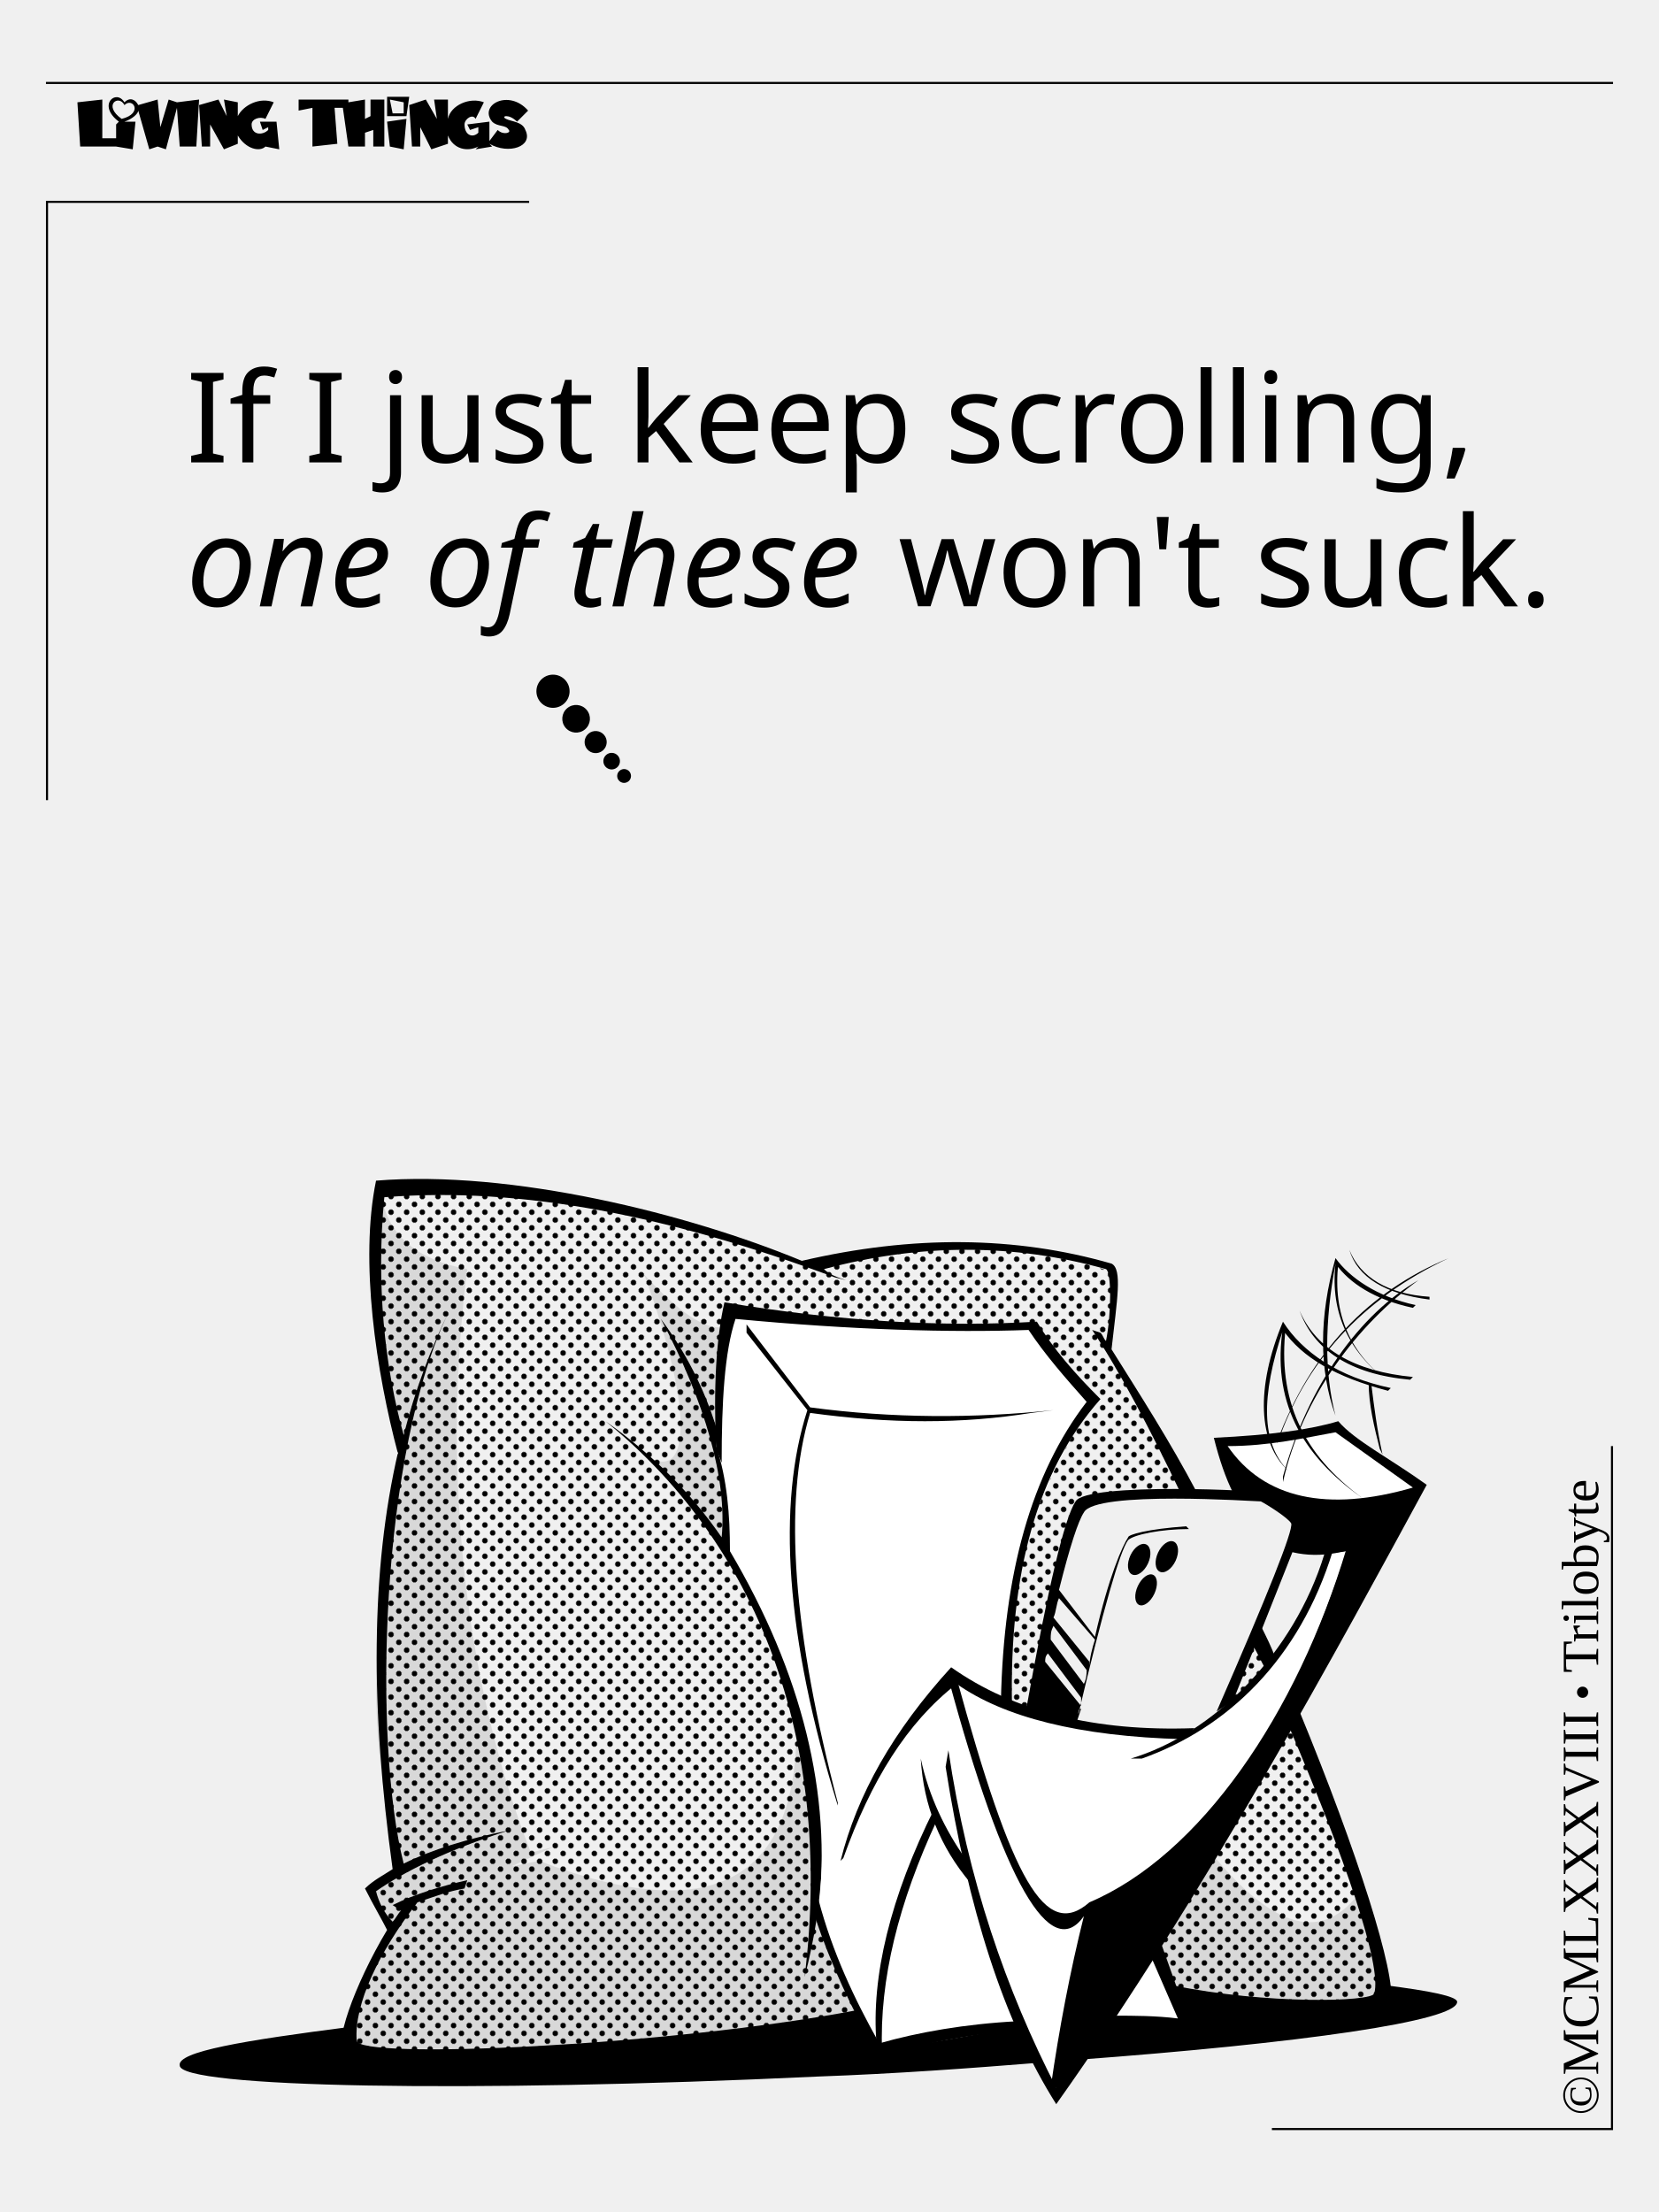
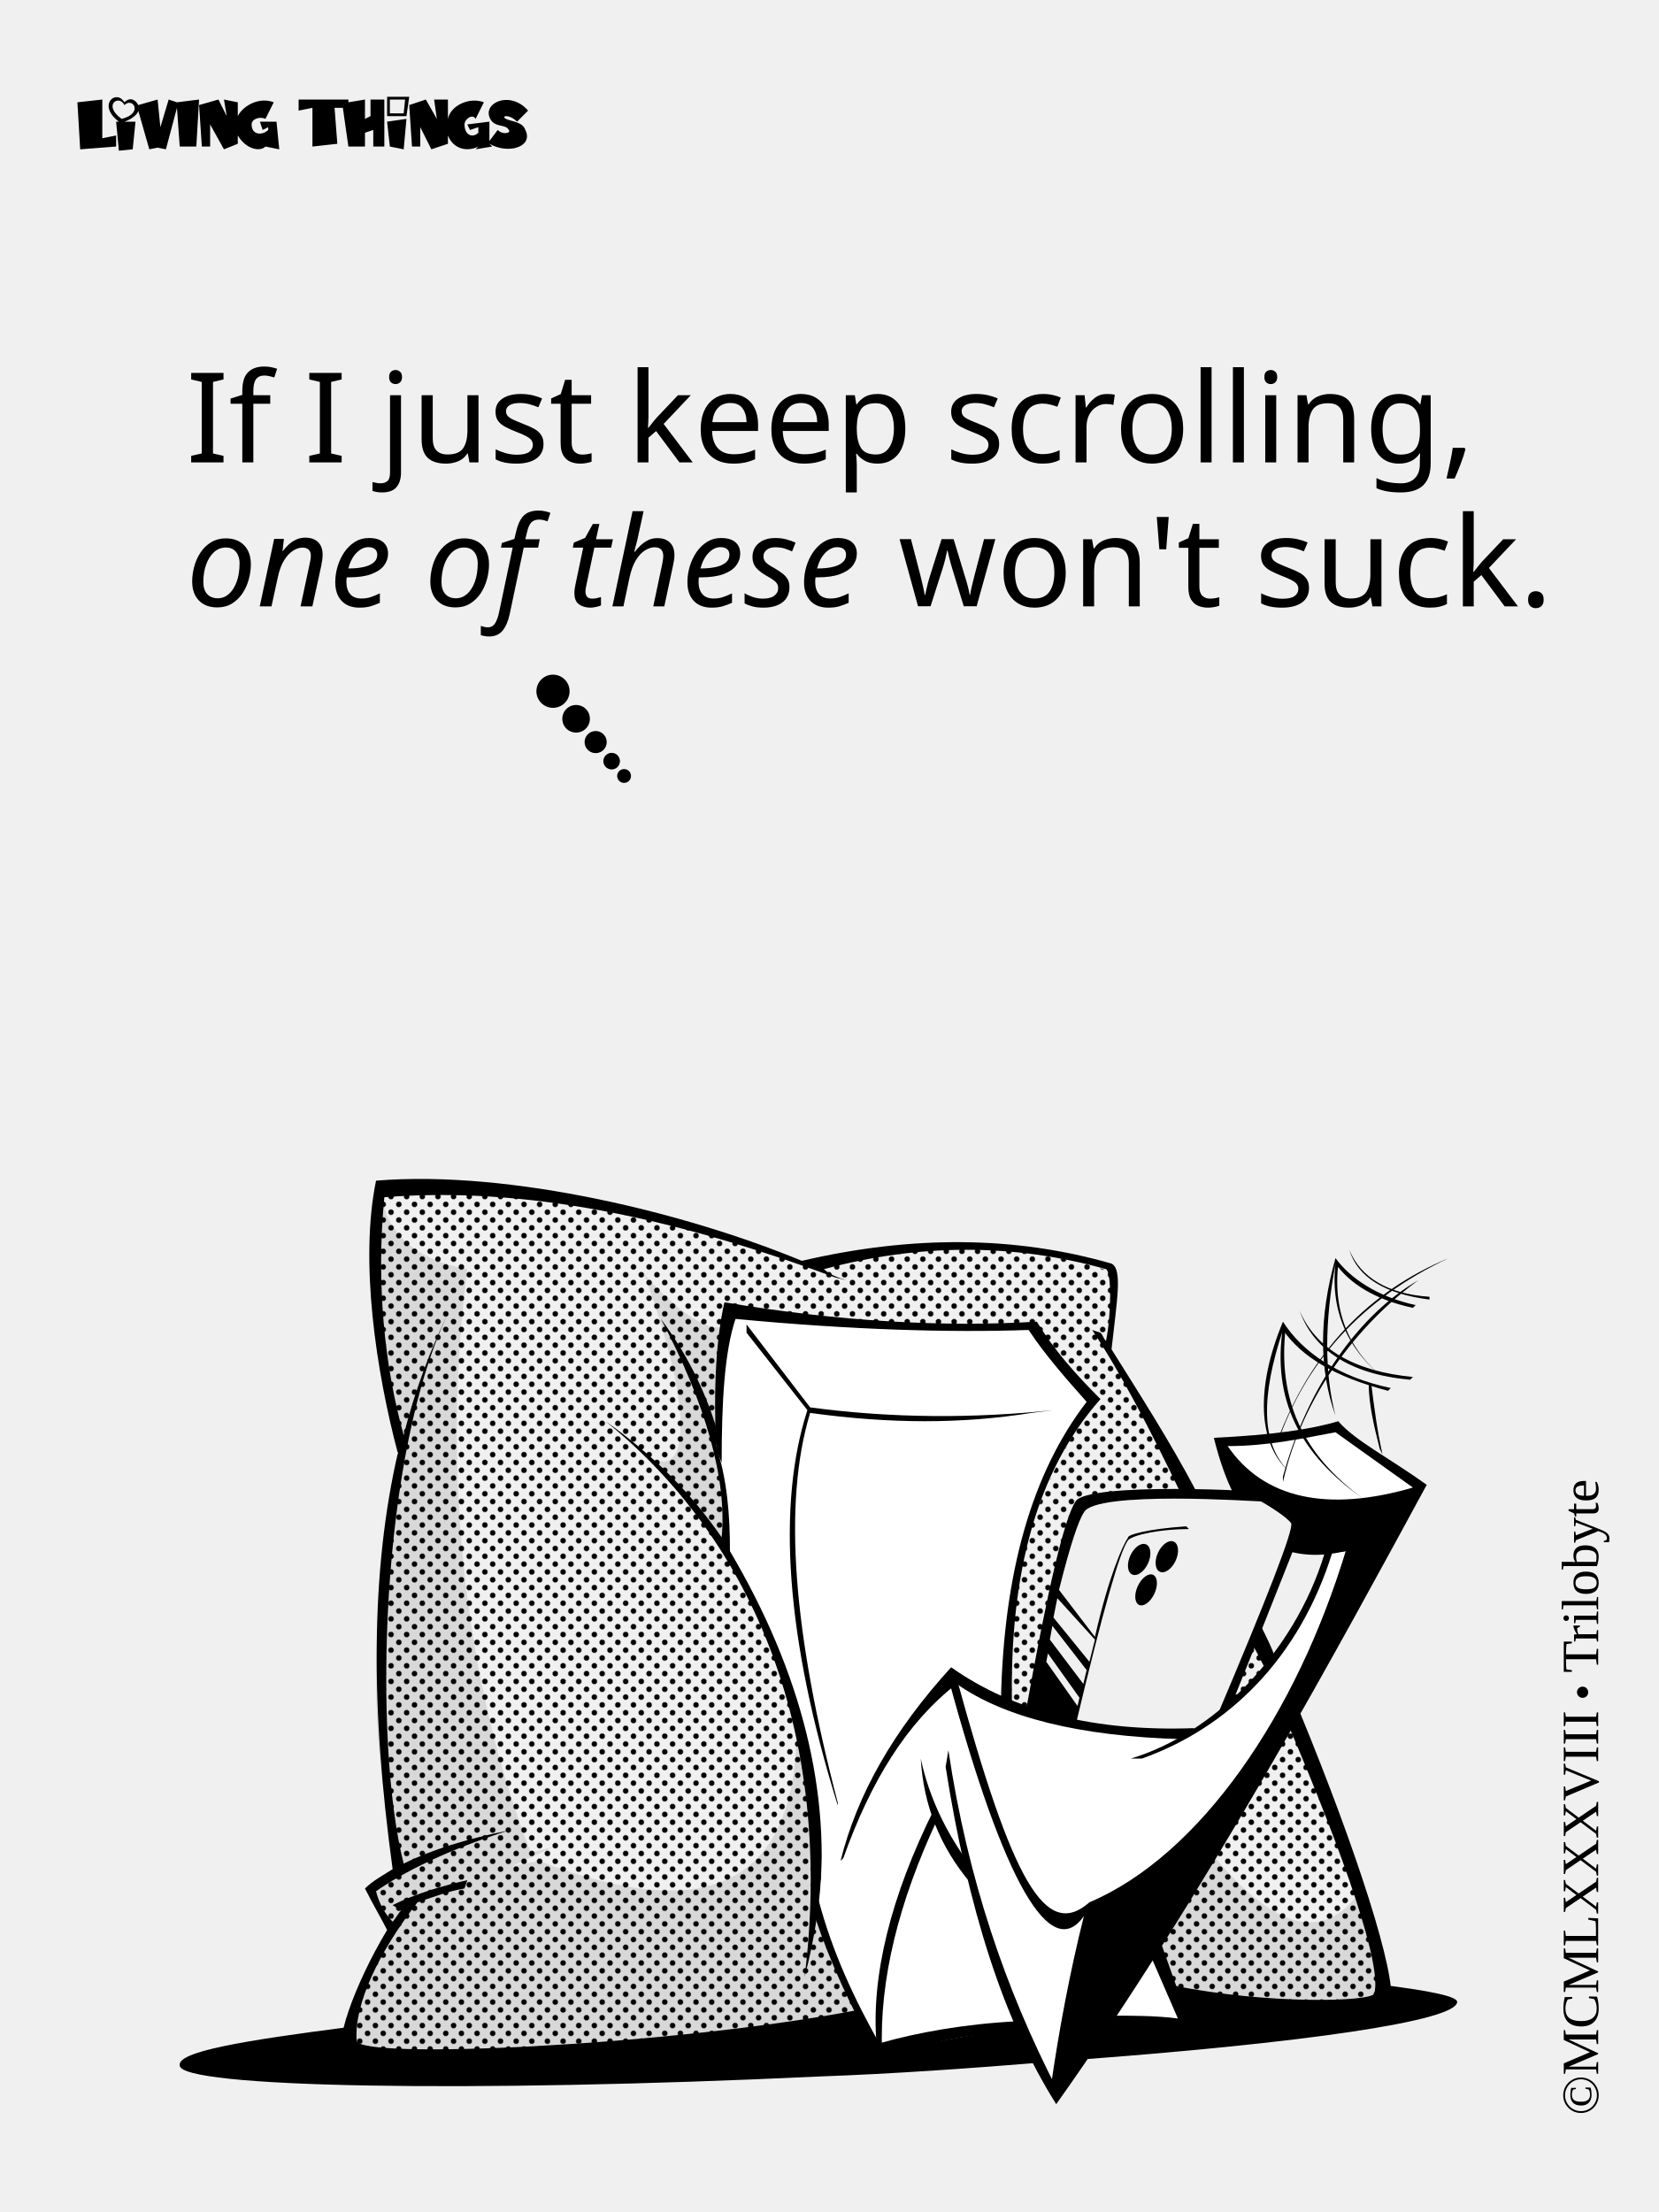
<svg xmlns="http://www.w3.org/2000/svg" style="isolation:isolate" viewBox="0 0 600 800" width="600pt" height="800pt">
  <style type="text/css">
    
  @font-face {
    font-family: 'Comic Neue';
    src: url('neue.ttf') format('truetype');
  }

-   text {
-     font-family: 'Comic Neue', sans-serif;
-     font-weight: bold;
-     font-style: italic;
-     font-size: 20px;
-     fill: #909;
+   :root {
+     --x--outline-color: #909;
+     --x--dot-color: #090;
+     --pinkie-color: hsl(320,100%,90%);
+     --foot-color: hsla(320,100%,40%,0.3);
+     --x--text-color: gold;
+     --x--circle-color: grey;
+     --x--border-color: green;
  }
</style>
  <defs>
    <pattern id="dotz" x="0" y="0" width="4" height="4" patternUnits="userSpaceOnUse" patternTransform="rotate(45)">
-       <circle cx="2" cy="2" r="1" fill="#000" transform="scale(1)" transform-origin="2 2" />
+       <circle cx="2" cy="2" r="1" fill="var(--dot-color,var(--outline-color, #000))" transform="scale(1)" transform-origin="2 2" />
    </pattern>
    <filter id="blur">
      <feGaussianBlur in="SourceGraphic" stdDeviation="1" />
    </filter>
  </defs>
  <defs>
    <g id="ikon" opacity="1">
      <path id="pillowFill" d=" M 137 430 C 133 464 136 496 145 525 C 134 580 134 631 144 677 L 134 684 C 136 689 139 694 142 698 C 131 717 126 731 126 740 C 187 747 251 741 311 729 C 304 714 299 701 295 690 C 298 638 288 595 263 561 C 263 548 262 535 260 520 C 259 503 261 488 265 475 C 305 480 341 481 373 480 L 395 507 C 374 532 363 571 364 615 L 372 618 C 378 591 384 565 390 544 C 395 540 409 540 431 540 L 400 487 Q 403 468 402 460 C 373 450 337 449 294 458 C 244 439 191 429 137 430 L 137 430 Z  M 467 620 C 481 648 493 682 501 723 C 474 727 450 726 427 722 L 419 705 L 467 620 Z  M 455 590 L 459 601 C 456 606 451 611 445 617 L 455 590 Z " fill-rule="evenodd" fill="url(#dotz)" />
-       <path id="shadow" d=" M 376 746 C 351 748 324 750 296 751 C 169 757 65 755 65 747 C 64 742 88 738 127 733 C 126 736 126 738 126 740 C 187 747 251 741 311 729 L 319 741 L 369 732 L 376 746 L 376 746 Z  M 389 745 C 470 739 527 731 527 724 C 527 722 517 720 501 718 C 501 720 501 722 502 724 C 487 726 443 725 425 720 L 429 732 L 397 731 Q 391 741 389 745 Z " fill-rule="evenodd" fill="rgb(0,0,0)" />
-       <path id="shade" d="M 262 480 C 255 481 246 475 233 461 C 252 513 249 537 233 526 C 247 538 258 551 265 565 L 261 521 Z  M 138 433 Q 142 454 169 459 C 160 529 167 606 192 670 L 200 668 L 185 675 L 195 673 Q 291 710 288 619 C 296 638 297 667 296 689 C 299 701 304 714 311 728 C 243 743 181 747 124 740 C 128 722 134 709 141 698 L 134 683 L 145 676 C 133 635 133 584 145 524 C 136 501 134 471 138 433 Z M 418 705 L 426 721 Q 460 730 500 724 Q 500 700 492 684 Q 472 712 438 670 Z " fill-rule="evenodd" fill="rgb(0,0,0)" fill-opacity="0.1" />
-       <path id="pillowOutLine" d="M 265 562 C 296 607 305 662 291 715 C 301 634 277 561 219 514 C 236 526 250 540 261 556 C 263 535 255 507 239 477 C 257 501 266 530 265 562 Z  M 145 691 C 144 692 143 694 142 695 C 139 692 137 688 136 684 C 146 677 162 669 184 662 C 169 665 156 669 146 674 C 135 631 137 525 163 473 C 156 487 150 503 146 519 L 146 519 C 139 494 136 464 139 433 C 189 429 243 440 302 462 L 306 463 C 303 462 300 461 298 459 Q 350 445 400 459 C 402 460 402 475 400 485 C 399 484 399 483 398 482 L 395 481 C 405 496 416 517 427 540 L 433 540 C 423 521 412 504 402 488 C 404 470 406 459 402 457 Q 350 442 290 456 L 290 456 C 249 439 185 423 136 427 L 136 427 C 130 456 136 496 144 526 L 144 525 C 134 568 134 618 142 676 L 142 676 C 139 678 135 680 132 683 C 135 689 138 694 140 698 L 140 698 C 128 718 120 741 125 742 C 173 748 239 745 311 730 L 311 730 L 310 727 C 242 740 129 745 129 738 C 128 725 137 706 151 688 C 157 686 162 684 168 683 L 169 680 C 160 682 150 685 142 689 Z M 461 599 C 460 596 458 592 456 588 L 456 588 L 453 595 C 455 598 456 601 458 604 Z M 470 619 C 491 670 505 714 503 724 C 502 730 453 729 426 723 L 424 718 C 458 725 496 724 497 721 C 500 711 486 671 466 624 Z" fill-rule="evenodd" fill="rgb(0,0,0)" />
+       <path id="shadow" d=" M 376 746 C 351 748 324 750 296 751 C 169 757 65 755 65 747 C 64 742 88 738 127 733 C 126 736 126 738 126 740 C 187 747 251 741 311 729 L 319 741 L 369 732 L 376 746 L 376 746 Z  M 389 745 C 470 739 527 731 527 724 C 527 722 517 720 501 718 C 501 720 501 722 502 724 C 487 726 443 725 425 720 L 429 732 L 397 731 Q 391 741 389 745 Z " fill-rule="evenodd" fill="var(--outline-color,#000)" />
+       <path id="shade" d="M 262 480 C 255 481 246 475 233 461 C 252 513 249 537 233 526 C 247 538 258 551 265 565 L 261 521 Z  M 138 433 Q 142 454 169 459 C 160 529 167 606 192 670 L 200 668 L 185 675 L 195 673 Q 291 710 288 619 C 296 638 297 667 296 689 C 299 701 304 714 311 728 C 243 743 181 747 124 740 C 128 722 134 709 141 698 L 134 683 L 145 676 C 133 635 133 584 145 524 C 136 501 134 471 138 433 Z M 418 705 L 426 721 Q 460 730 500 724 Q 500 700 492 684 Q 472 712 438 670 Z " fill-rule="evenodd" fill="var(--outline-color,#000)" fill-opacity="0.1" />
+       <path id="pillowOutLine" d="M 265 562 C 296 607 305 662 291 715 C 301 634 277 561 219 514 C 236 526 250 540 261 556 C 263 535 255 507 239 477 C 257 501 266 530 265 562 Z  M 145 691 C 144 692 143 694 142 695 C 139 692 137 688 136 684 C 146 677 162 669 184 662 C 169 665 156 669 146 674 C 135 631 137 525 163 473 C 156 487 150 503 146 519 L 146 519 C 139 494 136 464 139 433 C 189 429 243 440 302 462 L 306 463 C 303 462 300 461 298 459 Q 350 445 400 459 C 402 460 402 475 400 485 C 399 484 399 483 398 482 L 395 481 C 405 496 416 517 427 540 L 433 540 C 423 521 412 504 402 488 C 404 470 406 459 402 457 Q 350 442 290 456 L 290 456 C 249 439 185 423 136 427 L 136 427 C 130 456 136 496 144 526 L 144 525 C 134 568 134 618 142 676 L 142 676 C 139 678 135 680 132 683 C 135 689 138 694 140 698 L 140 698 C 128 718 120 741 125 742 C 173 748 239 745 311 730 L 311 730 L 310 727 C 242 740 129 745 129 738 C 128 725 137 706 151 688 C 157 686 162 684 168 683 L 169 680 C 160 682 150 685 142 689 Z M 461 599 C 460 596 458 592 456 588 L 456 588 L 453 595 C 455 598 456 601 458 604 Z M 470 619 C 491 670 505 714 503 724 C 502 730 453 729 426 723 L 424 718 C 458 725 496 724 497 721 C 500 711 486 671 466 624 Z" fill-rule="evenodd" fill="var(--outline-color,#000)" />
      <g id="pinkie">
-         <path id="pinkie-fill" d=" M 264 474 L 259 523 C 263 535 264 548 264 561 C 290 605 301 649 296 691 C 304 714 311 730 318 742 L 369 733 L 382 757 Q 388 748 402 730 L 429 731 L 417 706 C 459 637 491 581 513 538 L 483 516 L 441 522 L 447 541 L 458 542 L 468 550 L 466 560 L 481 561 C 472 592 455 613 430 627 C 406 627 384 623 364 616 C 360 583 371 546 395 507 L 374 480 C 338 481 301 479 264 474 Z " fill="#fff" />
-         <path opacity="1" id="footBottom" d=" M 447 540 C 445 536 443 531 442 526 L 444 523 C 457 542 480 547 511 538 L 514 538 C 485 591 436 680 382 758 L 394 690 C 434 672 465 629 487 561 C 480 562 473 562 467 560 L 470 549 L 459 541 L 447 540 Z " fill-rule="evenodd" fill="rgb(0,0,0)" />
-         <path d=" M 259 524 C 258 502 259 484 262 471 C 304 478 341 480 375 478 C 381 488 389 497 398 506 C 375 532 365 569 366 617 L 362 615 C 363 569 373 533 393 507 C 385 498 378 490 372 481 C 344 482 308 481 266 477 C 262 489 261 507 261 529 L 259 524 Z " fill="rgb(0,0,0)" />
-         <path d=" M 270 479 L 293 509 C 323 513 352 513 381 510 L 373 511 C 348 515 322 515 293 511 C 283 544 287 591 303 652 L 303 653 C 284 592 281 544 292 510 L 270 482 L 270 479 Z " fill="rgb(0,0,0)" />
-         <path d=" M 446 540 Q 442 532 439 520 C 460 519 474 517 484 514 C 490 521 502 527 516 537 C 485 594 436 685 382 761 C 363 731 350 690 342 639 L 343 633 C 350 680 364 720 382 755 C 422 702 483 590 511 538 L 483 518 C 472 520 459 523 444 523 Q 446 533 449 541 L 446 540 Z  M 466 561 Q 480 565 498 557 Q 480 563 467 558 L 466 561 Z " fill-rule="evenodd" fill="rgb(0,0,0)" />
-         <path d=" M 349 672 L 351 681 C 340 668 334 653 333 636 C 336 650 342 662 349 672 Z " fill="rgb(0,0,0)" />
-         <path d=" M 369 734 C 350 736 333 739 318 744 C 308 727 300 709 295 694 L 295 694 L 296 687 C 301 706 309 723 318 739 C 332 735 349 732 368 731 L 369 734 Z  M 400 733 C 410 733 420 733 431 734 L 420 703 L 416 707 L 426 730 C 418 729 410 729 403 729 L 400 733 Z " fill-rule="evenodd" fill="rgb(0,0,0)" />
-         <path d=" M 338 654 L 339 658 C 325 688 318 716 319 742 L 317 739 C 315 715 322 686 338 654 Z " fill="rgb(0,0,0)" />
-         <path d=" M 489 560 C 484 585 442 676 396 692 C 391 712 387 733 384 755 L 380 755 C 383 734 387 713 392 693 C 380 710 363 681 343 607 L 346 607 C 366 680 378 702 394 688 C 434 671 469 620 487 560 L 489 560 L 489 560 Z " fill="rgb(0,0,0)" />
-         <path d=" M 482 561 L 479 562 C 468 598 439 627 409 636 L 413 636 C 444 625 470 600 482 561 Z " fill="rgb(0,0,0)" />
-         <path d=" M 432 625 Q 378 627 344 603 C 323 626 310 649 304 673 L 305 672 C 315 644 328 623 346 609 C 363 621 390 628 428 629 L 432 625 L 432 625 Z " fill="rgb(0,0,0)" />
+         <path id="pinkie-fill" d=" M 264 474 L 259 523 C 263 535 264 548 264 561 C 290 605 301 649 296 691 C 304 714 311 730 318 742 L 369 733 L 382 757 Q 388 748 402 730 L 429 731 L 417 706 C 459 637 491 581 513 538 L 483 516 L 441 522 L 447 541 L 458 542 L 468 550 L 466 560 L 481 561 C 472 592 455 613 430 627 C 406 627 384 623 364 616 C 360 583 371 546 395 507 L 374 480 C 338 481 301 479 264 474 Z " fill="var(--pinkie-color, #fff)" />
+         <path opacity="1" id="footBottom" d=" M 447 540 C 445 536 443 531 442 526 L 444 523 C 457 542 480 547 511 538 L 514 538 C 485 591 436 680 382 758 L 394 690 C 434 672 465 629 487 561 C 480 562 473 562 467 560 L 470 549 L 459 541 L 447 540 Z " fill-rule="evenodd" fill="var(--foot-color,var(--outline-color,#000))" />
+         <path d=" M 259 524 C 258 502 259 484 262 471 C 304 478 341 480 375 478 C 381 488 389 497 398 506 C 375 532 365 569 366 617 L 362 615 C 363 569 373 533 393 507 C 385 498 378 490 372 481 C 344 482 308 481 266 477 C 262 489 261 507 261 529 L 259 524 Z " fill="var(--outline-color,#000)" />
+         <path d=" M 270 479 L 293 509 C 323 513 352 513 381 510 L 373 511 C 348 515 322 515 293 511 C 283 544 287 591 303 652 L 303 653 C 284 592 281 544 292 510 L 270 482 L 270 479 Z " fill="var(--outline-color,#000)" />
+         <path d=" M 446 540 Q 442 532 439 520 C 460 519 474 517 484 514 C 490 521 502 527 516 537 C 485 594 436 685 382 761 C 363 731 350 690 342 639 L 343 633 C 350 680 364 720 382 755 C 422 702 483 590 511 538 L 483 518 C 472 520 459 523 444 523 Q 446 533 449 541 L 446 540 Z  M 466 561 Q 480 565 498 557 Q 480 563 467 558 L 466 561 Z " fill-rule="evenodd" fill="var(--outline-color,#000)" />
+         <path d=" M 349 672 L 351 681 C 340 668 334 653 333 636 C 336 650 342 662 349 672 Z " fill="var(--outline-color,#000)" />
+         <path d=" M 369 734 C 350 736 333 739 318 744 C 308 727 300 709 295 694 L 295 694 L 296 687 C 301 706 309 723 318 739 C 332 735 349 732 368 731 L 369 734 Z  M 400 733 C 410 733 420 733 431 734 L 420 703 L 416 707 L 426 730 C 418 729 410 729 403 729 L 400 733 Z " fill-rule="evenodd" fill="var(--outline-color,#000)" />
+         <path d=" M 338 654 L 339 658 C 325 688 318 716 319 742 L 317 739 C 315 715 322 686 338 654 Z " fill="var(--outline-color,#000)" />
+         <path d=" M 489 560 C 484 585 442 676 396 692 C 391 712 387 733 384 755 L 380 755 C 383 734 387 713 392 693 C 380 710 363 681 343 607 L 346 607 C 366 680 378 702 394 688 C 434 671 469 620 487 560 L 489 560 L 489 560 Z " fill="var(--outline-color,#000)" />
+         <path d=" M 482 561 L 479 562 C 468 598 439 627 409 636 L 413 636 C 444 625 470 600 482 561 Z " fill="var(--outline-color,#000)" />
+         <path d=" M 432 625 Q 378 627 344 603 C 323 626 310 649 304 673 L 305 672 C 315 644 328 623 346 609 C 363 621 390 628 428 629 L 432 625 L 432 625 Z " fill="var(--outline-color,#000)" />
      </g>
-       <g id="cellfone" fill="rgb(0,0,0)">
-         <path id="cellfone" d="M 396 593 L 383 578 C 382 580 382 583 381 585 L 394 601 L 394 603 C 394 600 395 596 396 593 Z M 393 604 L 381 588 C 380 590 380 591 380 593 L 392 609 C 393 607 393 605 393 604 Z M 391 614 L 379 598 C 378 599 378 600 378 601 L 391 617 C 391 616 391 615 391 614 Z M 396 592 L 383 575 C 387 559 390 550 392 547 C 396 539 454 543 456 543 C 458 544 466 549 467 551 Q 468 555 440 619 L 446 615 C 463 573 471 552 472 550 C 472 546 460 540 459 540 C 457 539 393 536 389 543 C 385 549 379 574 371 619 L 375 620 C 375 620 375 620 375 620 L 389 624 L 391 618 C 390 618 390 619 390 620 C 399 582 405 561 408 557 C 410 555 420 553 430 553 L 430 553 L 429 552 C 415 553 408 555 408 556 C 406 559 401 570 396 592 Z" fill-rule="evenodd" fill="rgb(0,0,0)" />
+       <g id="cellfone" fill="var(--outline-color,#000)">
+         <path id="cellfone" d="M 396 593 L 382.4 578 L 381 585 L 394 601 Z  M 393 604 L 380.6 588 L 379.7 593 L 391.8 609 Z  M 390.4 614 L 379 598 L 378.4 601 L 389.7 617 Z  M 396 592 L 383 575 C 387 559 390 550 392 547 C 396 539 454 543 456 543 C 458 544 466 549 467 551 Q 468 555 440 621 L 446 615 C 463 573 471 552 472 550 C 472 546 460 540 459 540 C 457 539 393 536 389 543 C 385 549 379 574 371 619 L 375 620 C 375 620 375 620 375 620 L 389 624 C 399 582 405 561 408 557 C 410 555 420 553 430 553 L 430 553 L 429 552 C 415 553 408 555 408 556 C 406 559 401 570 396 592 Z         " fill-rule="evenodd" fill="var(--outline-color,#000)" />
        <ellipse cx="412" cy="564" rx="3.5" ry="6" transform="rotate(25,412,564)" />
        <ellipse cx="422" cy="563" rx="3.5" ry="6" transform="rotate(25,422,563)" />
        <ellipse cx="414.5" cy="575" rx="3.3" ry="6" transform="rotate(25,414.5,575)" />
      </g>
-       <path id="motionLines" d="M 500 526 C 498 517 497 509 496 501 L 495 500 C 495 508 497 516 499 524 L 500 526 Z  M 466 532 C 456 522 456 505 464 481 C 471 491 483 498 502 503 L 503 502 C 484 498 471 489 464 478 C 454 502 455 522 466 532 Z  M 493 542 C 471 526 462 506 465 480 L 464 480 C 460 506 470 526 493 542 Z  M 524 455 C 495 467 474 489 462 521 L 462 522 C 472 493 492 470 524 455 Z  M 513 463 C 492 475 473 501 464 534 L 464 536 C 471 505 491 479 513 463 Z  M 470 474 C 475 488 488 497 510 499 L 511 498 C 490 496 476 488 470 474 Z  M 483 512 Q 477 489 483 457 C 488 464 497 470 511 473 L 512 472 C 498 469 488 462 483 455 Q 474 487 483 512 Z  M 504 501 C 488 490 482 475 484 457 L 483 457 C 481 475 488 490 504 501 Z  M 488 452 C 491 462 501 468 517 470 L 517 469 C 502 468 492 462 488 452 Z" fill="rgb(0,0,0)" />
-       <g id="thoughtCircles" transform="translate(200 250) rotate(320)" fill="rgb(0,0,0)">
+       <path id="motionLines" d="M 500 526 C 498 517 497 509 496 501 L 495 500 C 495 508 497 516 499 524 L 500 526 Z  M 466 532 C 456 522 456 505 464 481 C 471 491 483 498 502 503 L 503 502 C 484 498 471 489 464 478 C 454 502 455 522 466 532 Z  M 493 542 C 471 526 462 506 465 480 L 464 480 C 460 506 470 526 493 542 Z  M 524 455 C 495 467 474 489 462 521 L 462 522 C 472 493 492 470 524 455 Z  M 513 463 C 492 475 473 501 464 534 L 464 536 C 471 505 491 479 513 463 Z  M 470 474 C 475 488 488 497 510 499 L 511 498 C 490 496 476 488 470 474 Z  M 483 512 Q 477 489 483 457 C 488 464 497 470 511 473 L 512 472 C 498 469 488 462 483 455 Q 474 487 483 512 Z  M 504 501 C 488 490 482 475 484 457 L 483 457 C 481 475 488 490 504 501 Z  M 488 452 C 491 462 501 468 517 470 L 517 469 C 502 468 492 462 488 452 Z" fill="var(--outline-color,#000)" />
+       <g id="thoughtCircles" transform="translate(200 250) rotate(320)" fill="var(--circle-color,var(--outline-color,#000))">
        <circle cx="0" cy="40" r="2.5" />
        <circle cx="0" cy="33" r="3" />
        <circle cx="0" cy="24" r="4" />
        <circle cx="0" cy="13" r="5" />
        <circle cx="0" cy="0" r="6" />
      </g>
-       <g id="dialog">
-         <text transform="matrix(1.373,0,0,1.373,67.339,167.223)" style="font-family:'Comic Neue';font-weight:400;font-size:33px;font-style:normal;fill:#000000;stroke:none;">If I just keep scrolling,</text>
-         <text transform="matrix(1.373,0,0,1.373,67.339,219.315)" style="font-family:'Comic Neue';font-weight:400;font-size:33px;font-style:italic;fill:#000000;stroke:none;">one of these </text>
-         <text transform="matrix(1.373,0,0,1.373,324.852,219.315)" style="font-family:'Comic Neue';font-weight:400;font-size:33px;font-style:normal;fill:#000000;stroke:none;">won't suck.</text>
+       <g id="dialog" fill="var(--text-color,var(--outline-color,#000))">
+         <text transform="matrix(1.373,0,0,1.373,67.339,167.223)" style="font-family:'Comic Neue';font-weight:400;font-size:33px;font-style:normal;stroke:none;">If I just keep scrolling,</text>
+         <text transform="matrix(1.373,0,0,1.373,67.339,219.315)" style="font-family:'Comic Neue';font-weight:400;font-size:33px;font-style:italic;stroke:none;">one of these </text>
+         <text transform="matrix(1.373,0,0,1.373,324.852,219.315)" style="font-family:'Comic Neue';font-weight:400;font-size:33px;font-style:normal;stroke:none;">won't suck.</text>
      </g>
-       <g id="copyright" transform="translate(578 765) rotate(270)">
-         <text style="font-family:'Times New Roman';font-weight:400;font-size:19px;font-style:normal;fill:#000000;stroke:none;">©MCMLXXXVIII</text>
-         <text transform="translate(150 0)" style="font-family:'Times New Roman';font-weight:400;font-size:17px;font-style:normal;fill:#000000;stroke:none;">•</text>
-         <text transform="translate(160 0)" style="font-family:'Times New Roman';font-weight:400;font-size:19px;font-style:normal;fill:#000000;stroke:none;">Trilobyte</text>
+       <g id="copyright" transform="translate(578 765) rotate(270)" fill="var(--text-color,var(--outline-color,#000))">
+         <text style="font-family:'Times New Roman';font-weight:400;font-size:19px;font-style:normal;stroke:none;">©MCMLXXXVIII</text>
+         <text transform="translate(150 0)" style="font-family:'Times New Roman';font-weight:400;font-size:17px;font-style:normal;stroke:none;">•</text>
+         <text transform="translate(160 0)" style="font-family:'Times New Roman';font-weight:400;font-size:19px;font-style:normal;stroke:none;">Trilobyte</text>
      </g>
      <g id="border">
-         <path d=" M 583 523 L 583 770 L 460 770" fill="none" vector-effect="non-scaling-stroke" stroke-width="1" stroke="rgb(0,0,0)" stroke-linejoin="miter" stroke-linecap="butt" stroke-miterlimit="3" />
-         <path d=" M 17 289 L 17 73 L 191 73" fill="none" vector-effect="non-scaling-stroke" stroke-width="1" stroke="rgb(0,0,0)" stroke-linejoin="miter" stroke-linecap="square" stroke-miterlimit="3" />
-         <line x1="17" y1="30" x2="583" y2="30" vector-effect="non-scaling-stroke" stroke-width="1" stroke="rgb(0,0,0)" stroke-linejoin="miter" stroke-linecap="square" stroke-miterlimit="3" />
-         <path id="LivingThingsTitle" d=" M 177 51 L 177 44 L 169 45 L 169 45 L 170 47 L 173 46 L 173 48 L 173 48 L 173 48 L 173 48 L 173 48 L 173 48 L 173 48 C 171 50 168 49 168 45 C 168 43 171 41 172 43 L 175 37 C 170 35 163 38 162 43 L 162 36 L 157 36 L 158 43 L 154 36 L 148 38 L 148 38 L 148 38 L 148 38 L 149 53 L 152 53 L 152 46 L 152 46 L 156 54 L 162 52 L 162 52 L 162 52 L 162 52 L 162 52 L 162 52 L 162 52 L 162 52 L 162 52 L 162 52 L 162 52 L 162 52 L 162 52 L 162 48 C 162 48 162 48 162 49 C 164 54 169 55 173 53 L 172 54 L 178 53 L 177 52 C 184 56 193 53 190 47 C 189 44 185 44 183 43 C 181 42 184 41 187 44 L 191 40 C 184 32 173 38 178 44 C 180 46 183 45 184 47 C 185 48 182 49 180 47 L 177 51 Z  M 134 42 L 132 43 L 132 36 L 126 37 L 126 37 L 126 37 L 126 36 L 108 36 L 108 40 L 113 39 L 113 53 L 122 52 L 121 39 L 124 39 L 126 53 L 132 53 L 132 48 L 132 48 L 132 48 L 132 48 L 132 48 L 135 47 L 135 53 L 139 53 L 139 36 L 134 36 L 134 42 L 134 42 Z  M 86 52 L 81 54 L 76 45 L 76 45 L 76 53 L 73 53 L 72 38 L 72 38 L 72 38 L 72 38 L 79 36 L 82 42 L 81 36 L 86 37 L 86 42 C 88 38 94 35 99 37 L 96 43 C 94 42 91 43 91 45 C 91 49 95 49 97 47 L 97 47 L 97 47 L 97 47 L 97 47 L 97 47 L 97 46 L 95 47 L 94 44 L 94 44 L 100 44 L 101 54 L 96 53 L 96 53 C 94 55 89 54 86 49 L 86 52 L 86 52 L 86 52 L 86 52 L 86 52 L 86 52 L 86 52 L 86 52 L 86 52 L 86 52 L 86 52 L 86 52 L 86 52 L 86 52 Z  M 45 38 C 48 35 52 41 44 43 C 37 38 43 34 45 38 L 45 38 L 45 38 L 45 38 L 45 38 L 45 38 L 45 38 L 45 38 L 45 38 L 45 38 L 45 38 L 45 38 L 45 38 L 45 38 L 45 38 L 45 38 L 45 38 L 45 38 L 45 38 L 45 38 L 45 38 L 45 38 L 45 38 Z  M 28 37 L 37 36 L 37 50 L 42 50 L 42 53 L 29 53 L 28 37 L 28 37 L 28 37 L 28 37 L 28 37 L 28 37 L 28 37 L 28 37 L 28 37 L 28 37 Z  M 140 44 L 147 43 L 146 54 L 141 53 L 140 44 L 140 44 L 140 44 L 140 44 Z  M 142 41 L 141 36 L 146 37 L 146 41 L 142 41 L 142 41 L 142 41 L 142 41 Z  M 43 44 C 35 38 42 32 45 37 L 45 37 C 47 35 49 36 50 38 L 50 38 L 57 36 L 58 46 L 61 36 L 64 37 L 64 37 L 64 37 L 64 37 L 64 37 L 72 36 L 71 53 L 65 53 L 64 39 L 60 54 L 57 53 L 57 53 L 57 53 L 57 53 L 57 53 L 57 53 L 57 53 L 57 53 L 57 53 L 57 53 L 57 53 L 57 53 L 57 53 L 57 53 L 54 54 L 50 40 C 50 41 48 43 45 44 L 49 44 L 48 54 L 42 53 L 42 45 L 43 44 L 43 44 L 43 44 L 43 44 L 43 44 Z  M 140 42 L 140 35 L 148 35 L 147 42 L 140 42 L 140 42 L 140 42 L 140 42 Z " fill-rule="evenodd" fill="rgb(0,0,0)" />
+         <path d=" M 583 523 L 583 770 L 460 770" fill="none" vector-effect="non-scaling-stroke" stroke-width="1" stroke="var(--border-color,var(--outline-color,#000))" stroke-linejoin="miter" stroke-linecap="butt" stroke-miterlimit="3" />
+         <path d=" M 17 289 L 17 73 L 191 73" fill="none" vector-effect="non-scaling-stroke" stroke-width="1" stroke="var(--border-color,var(--outline-color,#000))" stroke-linejoin="miter" stroke-linecap="square" stroke-miterlimit="3" />
+         <line x1="17" y1="30" x2="583" y2="30" vector-effect="non-scaling-stroke" stroke-width="1" stroke="var(--border-color,var(--outline-color,#000))" stroke-linejoin="miter" stroke-linecap="square" stroke-miterlimit="3" />
+         <path id="LivingThingsTitle" d="M 177 51 L 177 44 L 169 45 L 169 45 L 170 47 L 173 46 L 173 48 L 173 48   C 171 50 168 49 168 45 C 168 43 171 41 172 43 L 175 37 C 170 35 163 38 162 43 L 162 36 L 157 36 L 158 43 L 154 36   L 148 38 L 149 53 L 152 53 L 152 46 L 152 46 L 156 54 L 162 52 L 162 48 C 162 48 162 48 162 49 C 164 54 169 55 173 53 L 172 54 L 178 53 L 177 52 C 184 56 193 53 190 47 C 189 44 185 44 183 43 C 181 42 184 41 187 44 L 191 40 C 184 32 173 38 178 44 C 180 46 183 45 184 47 C 185 48 182 49 180 47 L 177 51 Z  M 134 42 L 132 43 L 132 36 L 126 37 L 126 37 L 126 37 L 126 36 L 108 36 L 108 40 L 113 39 L 113 53 L 122 52 L 121 39 L 124 39 L 126 53 L 132 53 L 132 48 L 132 48 L 132 48 L 132 48 L 132 48 L 135 47 L 135 53 L 139 53 L 139 36 L 134 36 L 134 42 L 134 42 Z  M 86 52 L 81 54  L 76 45 L 76 53 L 73 53 L 72 38 L 79 36 L 82 42 L 81 36 L 86 37 L 86 42 C 88 38 94 35 99 37 L 96 43 C 94 42 91 43 91 45 C 91 49 95 49 97 47  L 97 46 L 95 47 L 94 44 L 94 44 L 100 44 L 101 54  L 96 53  C 94 55 89 54 86 49  Z  M 45 38 C 48 35 52 41 44 43 C 37 38 43 34 45 38 Z  M 28 37 L 37 36 L 37 50 L 42 49 L 42 53 L 29 54 Z  M 140 44 L 147 43 L 146 54 L 141 53 Z  M 141 41 L 141 36 L 146.5 36 L 146 41 Z  M 43 44 C 35 38 42 32 45 37 C 47 35 49 36 50 38 L 57 36 L 58 46 L 61 36 L 64 37 L 72 36 L 71 53 L 65 53 L 64 39 L 60 54  L 57 53.4 L 54 54 L 50 40 C 50 41 48 43 45 44 L 49 44 L 48 54 L 43 54.5 L 42 44  Z  M 140 42 L 140 35 L 148 35 L 147 42 Z" fill-rule="evenodd" fill="var(--border-color,var(--outline-color,#000))" />
      </g>
    </g>
  </defs>
  <use href="#ikon" />
</svg>
